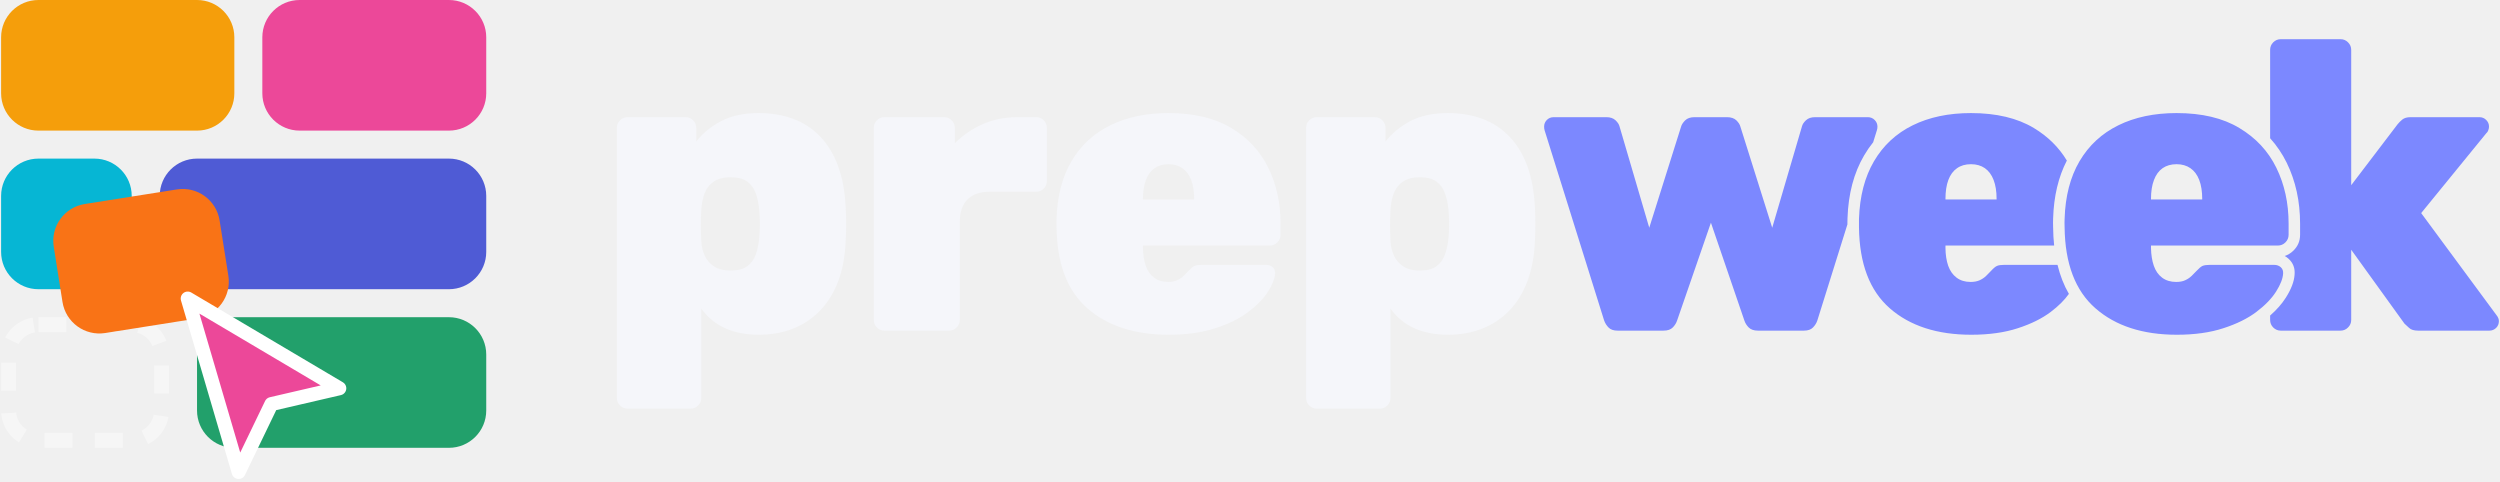
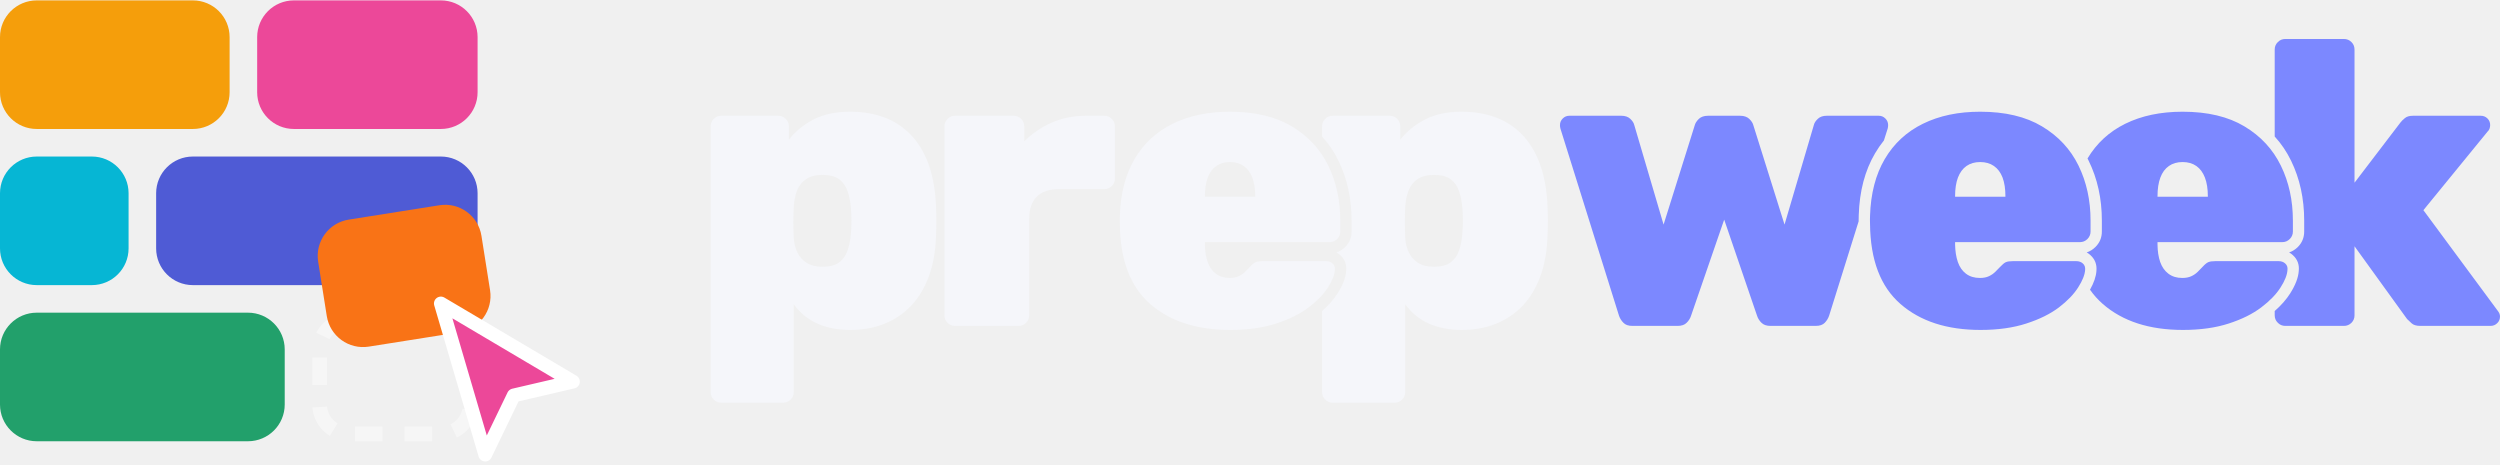
- <svg xmlns="http://www.w3.org/2000/svg" viewBox="6 8 267.73 51.59" width="535" height="103">
+ <svg xmlns="http://www.w3.org/2000/svg" viewBox="6 8 272.2 50.45" width="544" height="101">
  <rect x="6" y="8" width="25" height="14" rx="4" fill="#f59e0b" />
  <rect x="34" y="8" width="24" height="14" rx="4" fill="#ec4899" />
  <rect x="6" y="25" width="14" height="14" rx="4" fill="#06b6d4" />
  <rect x="23" y="25" width="35" height="14" rx="4" fill="#4f5bd5" />
-   <rect x="27" y="42" width="31" height="14" rx="4" fill="#22a06b" />
-   <rect x="6.8" y="42.8" width="16.4" height="12.4" rx="3.2" fill="none" stroke="#ffffff" stroke-opacity="0.4" stroke-width="1.6" stroke-dasharray="3 2.4" />
-   <rect x="12" y="29" width="18" height="14" rx="4" fill="#f97316" transform="rotate(-9 21 36)" />
-   <path d="M26 40L42.25 49.62L34.97 51.31L31.46 58.59Z" fill="#ec4899" stroke="#ffffff" stroke-width="1.5" stroke-linejoin="round" />
-   <path d="M73.15 51.8Q72.67 51.8 72.34 51.46Q72 51.13 72 50.65V21.71Q72 21.23 72.34 20.9Q72.67 20.56 73.15 20.56H79.36Q79.84 20.56 80.18 20.9Q80.51 21.23 80.51 21.71V23.17Q81.54 21.85 83.18 20.98Q84.82 20.12 87.19 20.12Q89.25 20.12 90.9 20.74Q92.55 21.35 93.78 22.62Q95 23.88 95.71 25.8Q96.42 27.72 96.53 30.33Q96.58 31.24 96.58 32Q96.58 32.76 96.53 33.7Q96.45 36.17 95.75 38.08Q95.04 39.98 93.81 41.26Q92.59 42.54 90.92 43.21Q89.25 43.88 87.19 43.88Q85.18 43.88 83.63 43.19Q82.08 42.5 81.05 41.08V50.65Q81.05 51.13 80.71 51.46Q80.38 51.8 79.9 51.8H73.15ZM84.17 37Q85.34 37 85.98 36.54Q86.61 36.07 86.9 35.26Q87.18 34.45 87.27 33.41Q87.39 32 87.27 30.59Q87.18 29.55 86.9 28.74Q86.61 27.93 85.98 27.46Q85.34 27 84.17 27Q83.06 27 82.38 27.47Q81.69 27.94 81.4 28.74Q81.1 29.54 81.05 30.52Q81 31.43 81 32.15Q81 32.87 81.05 33.81Q81.09 34.71 81.43 35.43Q81.77 36.14 82.44 36.57Q83.11 37 84.17 37ZM100.68 43.44Q100.21 43.44 99.87 43.1Q99.54 42.77 99.54 42.29V21.72Q99.54 21.24 99.87 20.9Q100.21 20.56 100.68 20.56H107.07Q107.55 20.56 107.89 20.9Q108.23 21.24 108.23 21.72V23.35Q109.52 22.06 111.21 21.31Q112.9 20.56 114.92 20.56H116.95Q117.42 20.56 117.76 20.9Q118.09 21.23 118.09 21.71V27.4Q118.09 27.88 117.76 28.21Q117.42 28.55 116.95 28.55H111.98Q110.41 28.55 109.59 29.37Q108.76 30.2 108.76 31.76V42.29Q108.76 42.77 108.42 43.1Q108.08 43.44 107.61 43.44H100.68ZM131.16 43.88Q125.68 43.88 122.44 41.05Q119.2 38.22 119.13 32.37Q119.12 32.17 119.12 31.89Q119.12 31.61 119.13 31.46Q119.24 27.82 120.73 25.28Q122.23 22.74 124.89 21.43Q127.55 20.12 131.12 20.12Q135.21 20.12 137.86 21.72Q140.52 23.31 141.83 25.99Q143.14 28.67 143.14 31.97V33.17Q143.14 33.64 142.8 33.98Q142.46 34.32 141.98 34.32H128.39Q128.39 34.35 128.39 34.42Q128.39 34.49 128.39 34.58Q128.41 35.66 128.69 36.48Q128.97 37.3 129.58 37.76Q130.19 38.22 131.09 38.22Q131.66 38.22 132.05 38.04Q132.45 37.86 132.75 37.57Q133.05 37.28 133.27 37.04Q133.67 36.61 133.92 36.5Q134.18 36.39 134.7 36.39H141.59Q142.02 36.39 142.31 36.65Q142.59 36.91 142.55 37.34Q142.5 38.14 141.8 39.25Q141.09 40.37 139.69 41.43Q138.29 42.49 136.15 43.18Q134.02 43.88 131.16 43.88ZM128.39 29.38H133.88V29.32Q133.88 28.12 133.56 27.29Q133.24 26.46 132.62 26.03Q132 25.6 131.13 25.6Q130.25 25.6 129.63 26.03Q129.02 26.46 128.71 27.29Q128.39 28.12 128.39 29.32V29.38ZM147.02 51.8Q146.55 51.8 146.21 51.46Q145.88 51.13 145.88 50.65V21.71Q145.88 21.23 146.21 20.9Q146.55 20.56 147.02 20.56H153.24Q153.72 20.56 154.05 20.9Q154.39 21.23 154.39 21.71V23.17Q155.42 21.85 157.05 20.98Q158.69 20.12 161.06 20.12Q163.12 20.12 164.78 20.74Q166.43 21.35 167.65 22.62Q168.88 23.88 169.59 25.8Q170.29 27.72 170.41 30.33Q170.45 31.24 170.45 32Q170.45 32.76 170.41 33.7Q170.33 36.17 169.62 38.08Q168.92 39.98 167.69 41.26Q166.47 42.54 164.79 43.21Q163.12 43.88 161.06 43.88Q159.05 43.88 157.5 43.19Q155.95 42.5 154.92 41.08V50.65Q154.92 51.13 154.59 51.46Q154.25 51.8 153.78 51.8H147.02ZM158.05 37Q159.21 37 159.85 36.54Q160.49 36.07 160.77 35.26Q161.06 34.45 161.15 33.41Q161.26 32 161.15 30.59Q161.06 29.55 160.77 28.74Q160.49 27.93 159.85 27.46Q159.21 27 158.05 27Q156.93 27 156.25 27.47Q155.57 27.94 155.27 28.74Q154.98 29.54 154.92 30.52Q154.88 31.43 154.88 32.15Q154.88 32.87 154.92 33.81Q154.97 34.71 155.31 35.43Q155.65 36.14 156.32 36.57Q156.99 37 158.05 37Z" fill="#f5f6fa" />
-   <path d="M179.26 43.44Q178.62 43.44 178.29 43.1Q177.97 42.77 177.82 42.34L171.44 21.96Q171.39 21.77 171.39 21.58Q171.39 21.16 171.68 20.86Q171.98 20.56 172.41 20.56H178.07Q178.69 20.56 179.04 20.89Q179.39 21.22 179.47 21.54L182.66 32.41L186.07 21.58Q186.16 21.25 186.51 20.9Q186.86 20.56 187.51 20.56H191Q191.64 20.56 192 20.9Q192.35 21.25 192.43 21.58L195.84 32.41L199.03 21.54Q199.11 21.22 199.46 20.89Q199.81 20.56 200.43 20.56H206.09Q206.52 20.56 206.82 20.86Q207.12 21.16 207.12 21.58Q207.12 21.77 207.06 21.96L206.66 23.25Q206.13 23.91 205.69 24.66Q204.04 27.47 203.91 31.39Q203.9 31.58 203.9 31.89Q203.9 31.97 203.9 32.05L200.68 42.34Q200.54 42.77 200.21 43.1Q199.89 43.44 199.24 43.44H194.31Q193.66 43.44 193.32 43.1Q192.99 42.77 192.85 42.34L189.27 31.87L185.65 42.34Q185.51 42.77 185.18 43.1Q184.85 43.44 184.19 43.44ZM217.18 43.88Q211.69 43.88 208.45 41.05Q205.21 38.22 205.14 32.37Q205.14 32.17 205.14 31.89Q205.14 31.61 205.14 31.46Q205.26 27.82 206.75 25.28Q208.24 22.74 210.9 21.43Q213.56 20.12 217.14 20.12Q221.22 20.12 223.88 21.72Q226.13 23.07 227.42 25.21Q226.06 27.85 225.95 31.39Q225.94 31.58 225.94 31.89Q225.94 32.18 225.95 32.4Q225.96 33.4 226.06 34.32H214.41V34.58Q214.42 35.66 214.7 36.48Q214.99 37.3 215.6 37.76Q216.21 38.22 217.1 38.22Q217.67 38.22 218.07 38.04Q218.47 37.86 218.77 37.57Q219.07 37.28 219.29 37.04Q219.68 36.61 219.94 36.5Q220.19 36.39 220.71 36.39H226.42Q226.84 38.12 227.64 39.5Q226.94 40.49 225.7 41.43Q224.3 42.49 222.17 43.18Q220.03 43.88 217.18 43.88ZM214.41 29.38H219.89V29.32Q219.89 28.12 219.57 27.29Q219.25 26.46 218.64 26.03Q218.02 25.6 217.14 25.6Q216.26 25.6 215.65 26.03Q215.03 26.46 214.72 27.29Q214.41 28.12 214.41 29.32ZM239.21 43.88Q233.73 43.88 230.49 41.05Q227.25 38.22 227.18 32.37Q227.17 32.17 227.17 31.89Q227.17 31.61 227.18 31.46Q227.29 27.82 228.78 25.28Q230.28 22.74 232.94 21.43Q235.6 20.12 239.18 20.12Q243.26 20.12 245.91 21.72Q248.57 23.31 249.88 25.99Q251.19 28.67 251.19 31.97V33.17Q251.19 33.64 250.85 33.98Q250.51 34.32 250.03 34.32H236.44Q236.44 34.35 236.44 34.42Q236.44 34.49 236.44 34.58Q236.46 35.66 236.74 36.48Q237.02 37.3 237.63 37.76Q238.24 38.22 239.14 38.22Q239.71 38.22 240.1 38.04Q240.5 37.86 240.8 37.57Q241.1 37.28 241.32 37.04Q241.72 36.61 241.97 36.5Q242.23 36.39 242.75 36.39H249.64Q250.07 36.39 250.36 36.65Q250.64 36.91 250.6 37.34Q250.55 38.14 249.85 39.25Q249.14 40.37 247.74 41.43Q246.34 42.49 244.2 43.18Q242.07 43.88 239.21 43.88ZM236.44 29.38H241.93V29.32Q241.93 28.12 241.61 27.29Q241.29 26.46 240.67 26.03Q240.05 25.6 239.18 25.6Q238.3 25.6 237.68 26.03Q237.07 26.46 236.76 27.29Q236.44 28.12 236.44 29.32V29.38ZM250.35 43.44Q249.88 43.44 249.54 43.1Q249.21 42.77 249.21 42.29V41.82Q250.26 40.9 250.89 39.91Q251.76 38.54 251.83 37.44Q251.92 36.41 251.19 35.74Q250.99 35.56 250.77 35.44Q251.29 35.27 251.71 34.86Q252.42 34.16 252.42 33.17V31.97Q252.42 28.38 250.99 25.45Q250.27 23.99 249.21 22.82V13.35Q249.21 12.87 249.54 12.54Q249.88 12.2 250.35 12.2H256.75Q257.23 12.2 257.56 12.54Q257.9 12.87 257.9 13.35V27.85L262.88 21.31Q263.07 21.07 263.37 20.82Q263.68 20.56 264.27 20.56H271.64Q272.08 20.56 272.37 20.86Q272.67 21.15 272.67 21.58Q272.67 21.76 272.59 21.97Q272.52 22.17 272.38 22.28L265.4 30.84L273.48 41.79Q273.73 42.1 273.73 42.42Q273.73 42.85 273.44 43.14Q273.14 43.44 272.71 43.44H265.07Q264.41 43.44 264.11 43.15Q263.8 42.86 263.61 42.69L257.9 34.77V42.29Q257.9 42.77 257.56 43.1Q257.23 43.44 256.75 43.44Z" fill="#7c88ff" />
+   <rect x="6" y="42" width="31" height="14" rx="4" fill="#22a06b" />
+   <rect x="40.8" y="42.8" width="16.4" height="12.4" rx="3.2" fill="none" stroke="#ffffff" stroke-opacity="0.4" stroke-width="1.6" stroke-dasharray="3 2.4" />
+   <rect x="41" y="31" width="18" height="14" rx="4" fill="#f97316" transform="rotate(-9 50 38)" />
+   <path d="M54 41L68.38 49.51L61.94 51.01L58.83 57.45Z" fill="#ec4899" stroke="#ffffff" stroke-width="1.5" stroke-linejoin="round" />
+   <path d="M84.52 51.8Q84.05 51.8 83.71 51.46Q83.38 51.13 83.38 50.65V21.71Q83.38 21.23 83.71 20.9Q84.05 20.56 84.52 20.56H90.74Q91.22 20.56 91.55 20.9Q91.89 21.23 91.89 21.71V23.17Q92.91 21.85 94.55 20.98Q96.19 20.12 98.56 20.12Q100.62 20.12 102.28 20.74Q103.93 21.35 105.15 22.62Q106.38 23.88 107.09 25.8Q107.79 27.72 107.91 30.33Q107.95 31.24 107.95 32Q107.95 32.76 107.91 33.7Q107.83 36.17 107.12 38.08Q106.41 39.98 105.19 41.26Q103.96 42.54 102.29 43.21Q100.62 43.88 98.56 43.88Q96.55 43.88 95 43.19Q93.45 42.5 92.42 41.08V50.65Q92.42 51.13 92.09 51.46Q91.75 51.8 91.28 51.8H84.52ZM95.55 37Q96.71 37 97.35 36.54Q97.99 36.07 98.27 35.26Q98.56 34.45 98.65 33.41Q98.76 32 98.65 30.59Q98.56 29.55 98.27 28.74Q97.99 27.93 97.35 27.46Q96.71 27 95.55 27Q94.43 27 93.75 27.47Q93.07 27.94 92.77 28.74Q92.47 29.54 92.42 30.52Q92.38 31.43 92.38 32.15Q92.38 32.87 92.42 33.81Q92.47 34.71 92.81 35.43Q93.15 36.14 93.82 36.57Q94.49 37 95.55 37ZM109.98 43.44Q109.5 43.44 109.17 43.1Q108.83 42.77 108.83 42.29V21.72Q108.83 21.24 109.17 20.9Q109.5 20.56 109.98 20.56H116.37Q116.84 20.56 117.18 20.9Q117.52 21.24 117.52 21.72V23.35Q118.81 22.06 120.51 21.31Q122.2 20.56 124.22 20.56H126.24Q126.72 20.56 127.05 20.9Q127.39 21.23 127.39 21.71V27.4Q127.39 27.88 127.05 28.21Q126.72 28.55 126.24 28.55H121.28Q119.71 28.55 118.88 29.37Q118.06 30.2 118.06 31.76V42.29Q118.06 42.77 117.72 43.1Q117.38 43.44 116.9 43.44H109.98ZM139.96 43.88Q134.47 43.88 131.23 41.05Q127.99 38.22 127.93 32.37Q127.92 32.17 127.92 31.89Q127.92 31.61 127.93 31.46Q128.04 27.82 129.53 25.28Q131.02 22.74 133.68 21.43Q136.35 20.12 139.92 20.12Q144 20.12 146.66 21.72Q149.31 23.31 150.62 25.99Q151.93 28.67 151.93 31.97V33.17Q151.93 33.64 151.59 33.98Q151.25 34.32 150.78 34.32H137.19Q137.19 34.35 137.19 34.42Q137.19 34.49 137.19 34.58Q137.2 35.66 137.49 36.48Q137.77 37.3 138.38 37.76Q138.99 38.22 139.88 38.22Q140.45 38.22 140.85 38.04Q141.25 37.86 141.55 37.57Q141.85 37.28 142.07 37.04Q142.46 36.61 142.72 36.5Q142.98 36.39 143.5 36.39H150.38Q150.82 36.39 151.1 36.65Q151.39 36.91 151.34 37.34Q151.3 38.14 150.59 39.25Q149.88 40.37 148.48 41.43Q147.08 42.49 144.95 43.18Q142.81 43.88 139.96 43.88ZM137.19 29.38H142.67V29.32Q142.67 28.12 142.35 27.29Q142.04 26.46 141.42 26.03Q140.8 25.6 139.92 25.6Q139.04 25.6 138.43 26.03Q137.81 26.46 137.5 27.29Q137.19 28.12 137.19 29.32V29.38ZM151.1 51.8Q150.62 51.8 150.29 51.46Q149.95 51.13 149.95 50.65V41.82Q151 40.9 151.63 39.91Q152.5 38.54 152.57 37.44Q152.67 36.41 151.93 35.74Q151.74 35.56 151.52 35.44Q152.04 35.27 152.46 34.86Q153.16 34.16 153.16 33.17V31.97Q153.16 28.38 151.73 25.45Q151.02 23.99 149.95 22.82V21.71Q149.95 21.23 150.29 20.9Q150.62 20.56 151.1 20.56H157.32Q157.79 20.56 158.13 20.9Q158.46 21.23 158.46 21.71V23.17Q159.49 21.85 161.13 20.98Q162.77 20.12 165.14 20.12Q167.2 20.12 168.85 20.74Q170.51 21.35 171.73 22.62Q172.96 23.88 173.66 25.8Q174.37 27.72 174.49 30.33Q174.53 31.24 174.53 32Q174.53 32.76 174.49 33.7Q174.41 36.17 173.7 38.08Q172.99 39.98 171.77 41.26Q170.54 42.54 168.87 43.21Q167.2 43.88 165.14 43.88Q163.13 43.88 161.58 43.19Q160.03 42.5 159 41.08V50.65Q159 51.13 158.66 51.46Q158.33 51.8 157.85 51.8ZM162.12 37Q163.29 37 163.93 36.54Q164.57 36.07 164.85 35.26Q165.14 34.45 165.22 33.41Q165.34 32 165.22 30.59Q165.14 29.55 164.85 28.74Q164.57 27.93 163.93 27.46Q163.29 27 162.12 27Q161.01 27 160.33 27.47Q159.65 27.94 159.35 28.74Q159.05 29.54 159 30.52Q158.96 31.43 158.96 32.15Q158.96 32.87 159 33.81Q159.04 34.71 159.39 35.43Q159.73 36.14 160.39 36.57Q161.06 37 162.12 37Z" fill="#f5f6fa" />
+   <path d="M183.73 43.44Q183.08 43.44 182.76 43.1Q182.43 42.77 182.28 42.34L175.9 21.96Q175.85 21.77 175.85 21.58Q175.85 21.16 176.15 20.86Q176.45 20.56 176.87 20.56H182.53Q183.15 20.56 183.5 20.89Q183.85 21.22 183.93 21.54L187.13 32.41L190.53 21.58Q190.62 21.25 190.97 20.9Q191.33 20.56 191.97 20.56H195.46Q196.1 20.56 196.46 20.9Q196.82 21.25 196.9 21.58L200.3 32.41L203.5 21.54Q203.58 21.22 203.93 20.89Q204.28 20.56 204.89 20.56H210.56Q210.98 20.56 211.28 20.86Q211.58 21.16 211.58 21.58Q211.58 21.77 211.53 21.96L211.12 23.25Q210.59 23.91 210.15 24.66Q208.5 27.47 208.38 31.39Q208.37 31.58 208.37 31.89Q208.37 31.97 208.37 32.05L205.15 42.34Q205 42.77 204.68 43.1Q204.35 43.44 203.7 43.44H198.77Q198.13 43.44 197.79 43.1Q197.45 42.77 197.31 42.34L193.73 31.87L190.12 42.34Q189.98 42.77 189.64 43.1Q189.31 43.44 188.66 43.44ZM221.64 43.88Q216.16 43.88 212.92 41.05Q209.67 38.22 209.61 32.37Q209.6 32.17 209.6 31.89Q209.6 31.61 209.61 31.46Q209.72 27.82 211.21 25.28Q212.7 22.74 215.37 21.43Q218.03 20.12 221.6 20.12Q225.68 20.12 228.34 21.72Q231 23.31 232.31 25.99Q233.62 28.67 233.62 31.97V33.17Q233.62 33.64 233.28 33.98Q232.94 34.32 232.46 34.32H218.87Q218.87 34.35 218.87 34.42Q218.87 34.49 218.87 34.58Q218.89 35.66 219.17 36.48Q219.45 37.3 220.06 37.76Q220.67 38.22 221.57 38.22Q222.14 38.22 222.53 38.04Q222.93 37.86 223.23 37.57Q223.53 37.28 223.75 37.04Q224.15 36.61 224.4 36.5Q224.66 36.39 225.18 36.39H232.07Q232.5 36.39 232.79 36.65Q233.07 36.91 233.03 37.34Q232.98 38.14 232.27 39.25Q231.56 40.37 230.17 41.43Q228.77 42.49 226.63 43.18Q224.49 43.88 221.64 43.88ZM218.87 29.38H224.35V29.32Q224.35 28.12 224.04 27.29Q223.72 26.46 223.1 26.03Q222.48 25.6 221.6 25.6Q220.73 25.6 220.11 26.03Q219.5 26.46 219.18 27.29Q218.87 28.12 218.87 29.32V29.38ZM243.68 43.88Q238.19 43.88 234.95 41.05Q234.16 40.36 233.56 39.5Q234.2 38.37 234.26 37.44Q234.35 36.41 233.61 35.74Q233.42 35.56 233.2 35.44Q233.72 35.27 234.14 34.86Q234.85 34.16 234.85 33.17V31.97Q234.85 28.38 233.41 25.45Q233.35 25.33 233.29 25.21Q234.78 22.72 237.4 21.43Q240.06 20.12 243.64 20.12Q247.72 20.12 250.38 21.72Q253.03 23.31 254.34 25.99Q255.65 28.67 255.65 31.97V33.17Q255.65 33.64 255.31 33.98Q254.97 34.32 254.5 34.32H240.91V34.58Q240.92 35.66 241.2 36.48Q241.49 37.3 242.1 37.76Q242.71 38.22 243.6 38.22Q244.17 38.22 244.57 38.04Q244.97 37.86 245.27 37.57Q245.57 37.28 245.79 37.04Q246.18 36.61 246.44 36.5Q246.69 36.39 247.21 36.39H254.1Q254.54 36.39 254.82 36.65Q255.11 36.91 255.06 37.34Q255.02 38.14 254.31 39.25Q253.6 40.37 252.2 41.43Q250.8 42.49 248.67 43.18Q246.53 43.88 243.68 43.88ZM240.91 29.38H246.39V29.32Q246.39 28.12 246.07 27.29Q245.75 26.46 245.14 26.03Q244.52 25.6 243.64 25.6Q242.76 25.6 242.15 26.03Q241.53 26.46 241.22 27.29Q240.91 28.12 240.91 29.32ZM254.82 43.44Q254.34 43.44 254.01 43.1Q253.67 42.77 253.67 42.29V41.82Q254.72 40.9 255.35 39.91Q256.22 38.54 256.29 37.44Q256.39 36.41 255.65 35.74Q255.45 35.56 255.24 35.44Q255.76 35.27 256.18 34.86Q256.88 34.16 256.88 33.17V31.97Q256.88 28.38 255.45 25.45Q254.74 23.99 253.67 22.82V13.35Q253.67 12.87 254.01 12.54Q254.34 12.2 254.82 12.2H261.21Q261.69 12.2 262.03 12.54Q262.36 12.87 262.36 13.35V27.85L267.35 21.31Q267.53 21.07 267.84 20.82Q268.14 20.56 268.73 20.56H276.11Q276.54 20.56 276.84 20.86Q277.13 21.15 277.13 21.58Q277.13 21.76 277.06 21.97Q276.98 22.17 276.85 22.28L269.86 30.84L277.95 41.79Q278.2 42.1 278.2 42.42Q278.2 42.85 277.9 43.14Q277.6 43.44 277.17 43.44H269.53Q268.87 43.44 268.57 43.15Q268.27 42.86 268.08 42.69L262.36 34.77V42.29Q262.36 42.77 262.03 43.1Q261.69 43.44 261.21 43.44Z" fill="#7c88ff" />
</svg>
